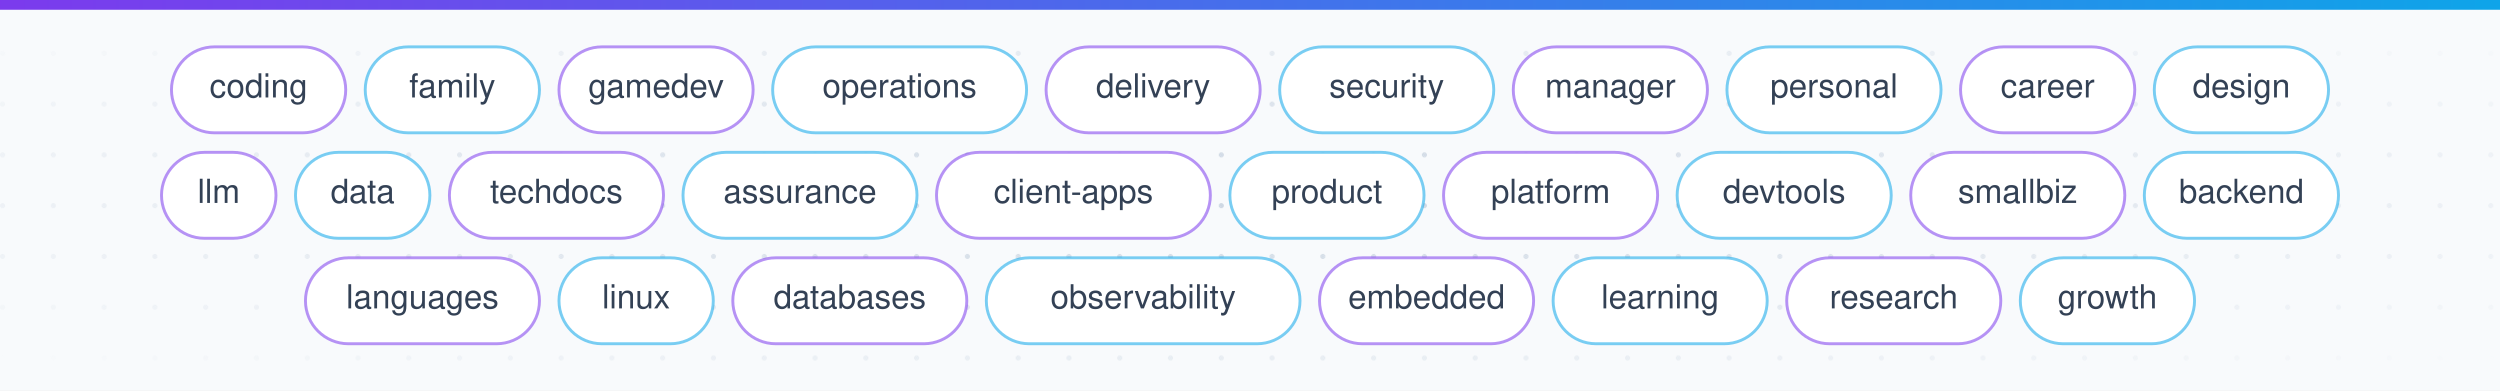
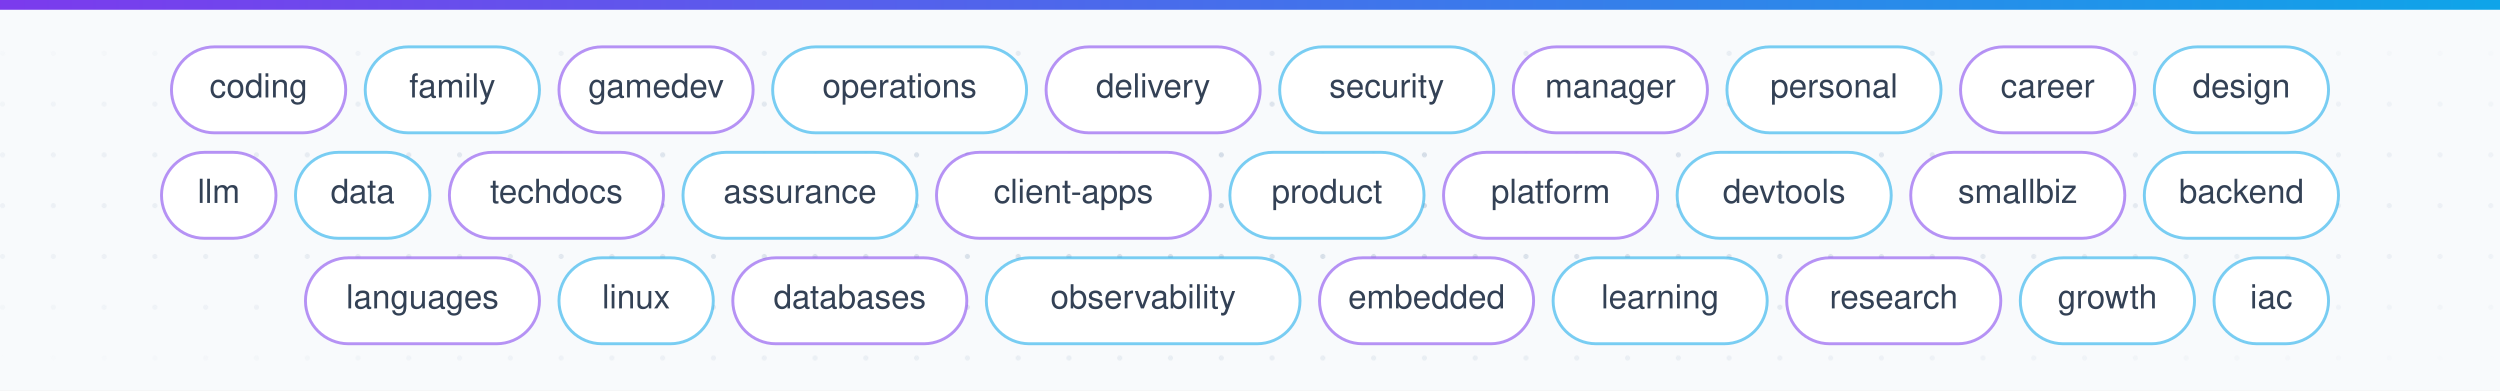
- <svg xmlns="http://www.w3.org/2000/svg" width="1280" height="200" viewBox="0 0 1280 200" role="img" aria-label="The twenty-eight plugins: coding, family, gamedev, operations, delivery, security, manager, personal, career, design, llm, data, techdocs, assurance, client-apps, product, platform, devtools, smallbiz, backend, languages, linux, databases, observability, embedded, learning, research and growth">
+ <svg xmlns="http://www.w3.org/2000/svg" width="1280" height="200" viewBox="0 0 1280 200" role="img" aria-label="The twenty-nine plugins: coding, family, gamedev, operations, delivery, security, manager, personal, career, design, llm, data, techdocs, assurance, client-apps, product, platform, devtools, smallbiz, backend, languages, linux, databases, observability, embedded, learning, research, growth and iac">
  <defs>
    <pattern id="grid" width="26" height="26" patternUnits="userSpaceOnUse">
      <circle cx="1.3" cy="1.3" r="1.3" fill="#cbd5e1" />
    </pattern>
    <radialGradient id="fade" cx="50%" cy="50%" r="65%">
      <stop offset="0%" stop-color="#ffffff" stop-opacity="1" />
      <stop offset="100%" stop-color="#ffffff" stop-opacity="0" />
    </radialGradient>
    <mask id="fadeMask">
      <rect width="1280" height="200" fill="url(#fade)" />
    </mask>
    <linearGradient id="accent" x1="0" y1="0" x2="1" y2="0">
      <stop offset="0" stop-color="#7c3aed" />
      <stop offset="1" stop-color="#0ea5e9" />
    </linearGradient>
  </defs>
  <rect width="1280" height="200" fill="#f8fafc" />
  <g mask="url(#fadeMask)">
    <rect width="1280" height="200" fill="url(#grid)" />
  </g>
  <rect x="0" y="0" width="1280" height="5" fill="url(#accent)" />
  <rect x="87.8" y="24.0" width="89.2" height="44" rx="22" fill="#ffffff" stroke="#7c3aed" stroke-opacity="0.55" stroke-width="1.5" />
  <text x="132.4" y="46.0" text-anchor="middle" dominant-baseline="central" font-family="-apple-system, BlinkMacSystemFont, 'Segoe UI', Helvetica, Arial, sans-serif" font-size="17" font-weight="500" fill="#334155">coding</text>
  <rect x="187.0" y="24.0" width="89.2" height="44" rx="22" fill="#ffffff" stroke="#0ea5e9" stroke-opacity="0.55" stroke-width="1.5" />
  <text x="231.6" y="46.0" text-anchor="middle" dominant-baseline="central" font-family="-apple-system, BlinkMacSystemFont, 'Segoe UI', Helvetica, Arial, sans-serif" font-size="17" font-weight="500" fill="#334155">family</text>
  <rect x="286.2" y="24.0" width="99.4" height="44" rx="22" fill="#ffffff" stroke="#7c3aed" stroke-opacity="0.55" stroke-width="1.5" />
  <text x="335.9" y="46.0" text-anchor="middle" dominant-baseline="central" font-family="-apple-system, BlinkMacSystemFont, 'Segoe UI', Helvetica, Arial, sans-serif" font-size="17" font-weight="500" fill="#334155">gamedev</text>
  <rect x="395.6" y="24.0" width="130.0" height="44" rx="22" fill="#ffffff" stroke="#0ea5e9" stroke-opacity="0.55" stroke-width="1.5" />
  <text x="460.6" y="46.0" text-anchor="middle" dominant-baseline="central" font-family="-apple-system, BlinkMacSystemFont, 'Segoe UI', Helvetica, Arial, sans-serif" font-size="17" font-weight="500" fill="#334155">operations</text>
  <rect x="535.6" y="24.0" width="109.6" height="44" rx="22" fill="#ffffff" stroke="#7c3aed" stroke-opacity="0.55" stroke-width="1.5" />
  <text x="590.4" y="46.0" text-anchor="middle" dominant-baseline="central" font-family="-apple-system, BlinkMacSystemFont, 'Segoe UI', Helvetica, Arial, sans-serif" font-size="17" font-weight="500" fill="#334155">delivery</text>
  <rect x="655.2" y="24.0" width="109.6" height="44" rx="22" fill="#ffffff" stroke="#0ea5e9" stroke-opacity="0.55" stroke-width="1.5" />
  <text x="710.0" y="46.0" text-anchor="middle" dominant-baseline="central" font-family="-apple-system, BlinkMacSystemFont, 'Segoe UI', Helvetica, Arial, sans-serif" font-size="17" font-weight="500" fill="#334155">security</text>
  <rect x="774.8" y="24.0" width="99.4" height="44" rx="22" fill="#ffffff" stroke="#7c3aed" stroke-opacity="0.55" stroke-width="1.5" />
  <text x="824.5" y="46.0" text-anchor="middle" dominant-baseline="central" font-family="-apple-system, BlinkMacSystemFont, 'Segoe UI', Helvetica, Arial, sans-serif" font-size="17" font-weight="500" fill="#334155">manager</text>
  <rect x="884.2" y="24.0" width="109.6" height="44" rx="22" fill="#ffffff" stroke="#0ea5e9" stroke-opacity="0.55" stroke-width="1.5" />
  <text x="939.0" y="46.0" text-anchor="middle" dominant-baseline="central" font-family="-apple-system, BlinkMacSystemFont, 'Segoe UI', Helvetica, Arial, sans-serif" font-size="17" font-weight="500" fill="#334155">personal</text>
  <rect x="1003.8" y="24.0" width="89.2" height="44" rx="22" fill="#ffffff" stroke="#7c3aed" stroke-opacity="0.55" stroke-width="1.5" />
  <text x="1048.4" y="46.0" text-anchor="middle" dominant-baseline="central" font-family="-apple-system, BlinkMacSystemFont, 'Segoe UI', Helvetica, Arial, sans-serif" font-size="17" font-weight="500" fill="#334155">career</text>
  <rect x="1103.0" y="24.0" width="89.2" height="44" rx="22" fill="#ffffff" stroke="#0ea5e9" stroke-opacity="0.55" stroke-width="1.5" />
  <text x="1147.6" y="46.0" text-anchor="middle" dominant-baseline="central" font-family="-apple-system, BlinkMacSystemFont, 'Segoe UI', Helvetica, Arial, sans-serif" font-size="17" font-weight="500" fill="#334155">design</text>
  <rect x="82.7" y="78.0" width="58.6" height="44" rx="22" fill="#ffffff" stroke="#7c3aed" stroke-opacity="0.55" stroke-width="1.5" />
  <text x="112.0" y="100.0" text-anchor="middle" dominant-baseline="central" font-family="-apple-system, BlinkMacSystemFont, 'Segoe UI', Helvetica, Arial, sans-serif" font-size="17" font-weight="500" fill="#334155">llm</text>
  <rect x="151.3" y="78.0" width="68.8" height="44" rx="22" fill="#ffffff" stroke="#0ea5e9" stroke-opacity="0.55" stroke-width="1.5" />
  <text x="185.7" y="100.0" text-anchor="middle" dominant-baseline="central" font-family="-apple-system, BlinkMacSystemFont, 'Segoe UI', Helvetica, Arial, sans-serif" font-size="17" font-weight="500" fill="#334155">data</text>
  <rect x="230.1" y="78.0" width="109.6" height="44" rx="22" fill="#ffffff" stroke="#7c3aed" stroke-opacity="0.55" stroke-width="1.5" />
  <text x="284.9" y="100.0" text-anchor="middle" dominant-baseline="central" font-family="-apple-system, BlinkMacSystemFont, 'Segoe UI', Helvetica, Arial, sans-serif" font-size="17" font-weight="500" fill="#334155">techdocs</text>
  <rect x="349.7" y="78.0" width="119.8" height="44" rx="22" fill="#ffffff" stroke="#0ea5e9" stroke-opacity="0.55" stroke-width="1.5" />
  <text x="409.6" y="100.0" text-anchor="middle" dominant-baseline="central" font-family="-apple-system, BlinkMacSystemFont, 'Segoe UI', Helvetica, Arial, sans-serif" font-size="17" font-weight="500" fill="#334155">assurance</text>
  <rect x="479.5" y="78.0" width="140.2" height="44" rx="22" fill="#ffffff" stroke="#7c3aed" stroke-opacity="0.55" stroke-width="1.5" />
  <text x="549.6" y="100.0" text-anchor="middle" dominant-baseline="central" font-family="-apple-system, BlinkMacSystemFont, 'Segoe UI', Helvetica, Arial, sans-serif" font-size="17" font-weight="500" fill="#334155">client-apps</text>
  <rect x="629.7" y="78.0" width="99.4" height="44" rx="22" fill="#ffffff" stroke="#0ea5e9" stroke-opacity="0.55" stroke-width="1.5" />
  <text x="679.4" y="100.0" text-anchor="middle" dominant-baseline="central" font-family="-apple-system, BlinkMacSystemFont, 'Segoe UI', Helvetica, Arial, sans-serif" font-size="17" font-weight="500" fill="#334155">product</text>
  <rect x="739.1" y="78.0" width="109.6" height="44" rx="22" fill="#ffffff" stroke="#7c3aed" stroke-opacity="0.55" stroke-width="1.5" />
  <text x="793.9" y="100.0" text-anchor="middle" dominant-baseline="central" font-family="-apple-system, BlinkMacSystemFont, 'Segoe UI', Helvetica, Arial, sans-serif" font-size="17" font-weight="500" fill="#334155">platform</text>
  <rect x="858.7" y="78.0" width="109.6" height="44" rx="22" fill="#ffffff" stroke="#0ea5e9" stroke-opacity="0.55" stroke-width="1.5" />
  <text x="913.5" y="100.0" text-anchor="middle" dominant-baseline="central" font-family="-apple-system, BlinkMacSystemFont, 'Segoe UI', Helvetica, Arial, sans-serif" font-size="17" font-weight="500" fill="#334155">devtools</text>
  <rect x="978.3" y="78.0" width="109.6" height="44" rx="22" fill="#ffffff" stroke="#7c3aed" stroke-opacity="0.55" stroke-width="1.5" />
  <text x="1033.1" y="100.0" text-anchor="middle" dominant-baseline="central" font-family="-apple-system, BlinkMacSystemFont, 'Segoe UI', Helvetica, Arial, sans-serif" font-size="17" font-weight="500" fill="#334155">smallbiz</text>
  <rect x="1097.9" y="78.0" width="99.4" height="44" rx="22" fill="#ffffff" stroke="#0ea5e9" stroke-opacity="0.55" stroke-width="1.5" />
  <text x="1147.6" y="100.0" text-anchor="middle" dominant-baseline="central" font-family="-apple-system, BlinkMacSystemFont, 'Segoe UI', Helvetica, Arial, sans-serif" font-size="17" font-weight="500" fill="#334155">backend</text>
  <rect x="156.4" y="132.0" width="119.8" height="44" rx="22" fill="#ffffff" stroke="#7c3aed" stroke-opacity="0.55" stroke-width="1.5" />
  <text x="216.3" y="154.0" text-anchor="middle" dominant-baseline="central" font-family="-apple-system, BlinkMacSystemFont, 'Segoe UI', Helvetica, Arial, sans-serif" font-size="17" font-weight="500" fill="#334155">languages</text>
  <rect x="286.2" y="132.0" width="79.0" height="44" rx="22" fill="#ffffff" stroke="#0ea5e9" stroke-opacity="0.55" stroke-width="1.5" />
  <text x="325.7" y="154.0" text-anchor="middle" dominant-baseline="central" font-family="-apple-system, BlinkMacSystemFont, 'Segoe UI', Helvetica, Arial, sans-serif" font-size="17" font-weight="500" fill="#334155">linux</text>
  <rect x="375.2" y="132.0" width="119.8" height="44" rx="22" fill="#ffffff" stroke="#7c3aed" stroke-opacity="0.55" stroke-width="1.5" />
  <text x="435.1" y="154.0" text-anchor="middle" dominant-baseline="central" font-family="-apple-system, BlinkMacSystemFont, 'Segoe UI', Helvetica, Arial, sans-serif" font-size="17" font-weight="500" fill="#334155">databases</text>
  <rect x="505.0" y="132.0" width="160.6" height="44" rx="22" fill="#ffffff" stroke="#0ea5e9" stroke-opacity="0.55" stroke-width="1.5" />
  <text x="585.3" y="154.0" text-anchor="middle" dominant-baseline="central" font-family="-apple-system, BlinkMacSystemFont, 'Segoe UI', Helvetica, Arial, sans-serif" font-size="17" font-weight="500" fill="#334155">observability</text>
  <rect x="675.6" y="132.0" width="109.6" height="44" rx="22" fill="#ffffff" stroke="#7c3aed" stroke-opacity="0.55" stroke-width="1.5" />
  <text x="730.4" y="154.0" text-anchor="middle" dominant-baseline="central" font-family="-apple-system, BlinkMacSystemFont, 'Segoe UI', Helvetica, Arial, sans-serif" font-size="17" font-weight="500" fill="#334155">embedded</text>
  <rect x="795.2" y="132.0" width="109.6" height="44" rx="22" fill="#ffffff" stroke="#0ea5e9" stroke-opacity="0.55" stroke-width="1.5" />
  <text x="850.0" y="154.0" text-anchor="middle" dominant-baseline="central" font-family="-apple-system, BlinkMacSystemFont, 'Segoe UI', Helvetica, Arial, sans-serif" font-size="17" font-weight="500" fill="#334155">learning</text>
  <rect x="914.8" y="132.0" width="109.6" height="44" rx="22" fill="#ffffff" stroke="#7c3aed" stroke-opacity="0.55" stroke-width="1.5" />
  <text x="969.6" y="154.0" text-anchor="middle" dominant-baseline="central" font-family="-apple-system, BlinkMacSystemFont, 'Segoe UI', Helvetica, Arial, sans-serif" font-size="17" font-weight="500" fill="#334155">research</text>
  <rect x="1034.4" y="132.0" width="89.2" height="44" rx="22" fill="#ffffff" stroke="#0ea5e9" stroke-opacity="0.55" stroke-width="1.5" />
  <text x="1079.0" y="154.0" text-anchor="middle" dominant-baseline="central" font-family="-apple-system, BlinkMacSystemFont, 'Segoe UI', Helvetica, Arial, sans-serif" font-size="17" font-weight="500" fill="#334155">growth</text>
+   <rect x="1133.6" y="132.0" width="58.6" height="44" rx="22" fill="#ffffff" stroke="#0ea5e9" stroke-opacity="0.55" stroke-width="1.5" />
+   <text x="1162.9" y="154.0" text-anchor="middle" dominant-baseline="central" font-family="-apple-system, BlinkMacSystemFont, 'Segoe UI', Helvetica, Arial, sans-serif" font-size="17" font-weight="500" fill="#334155">iac</text>
</svg>
